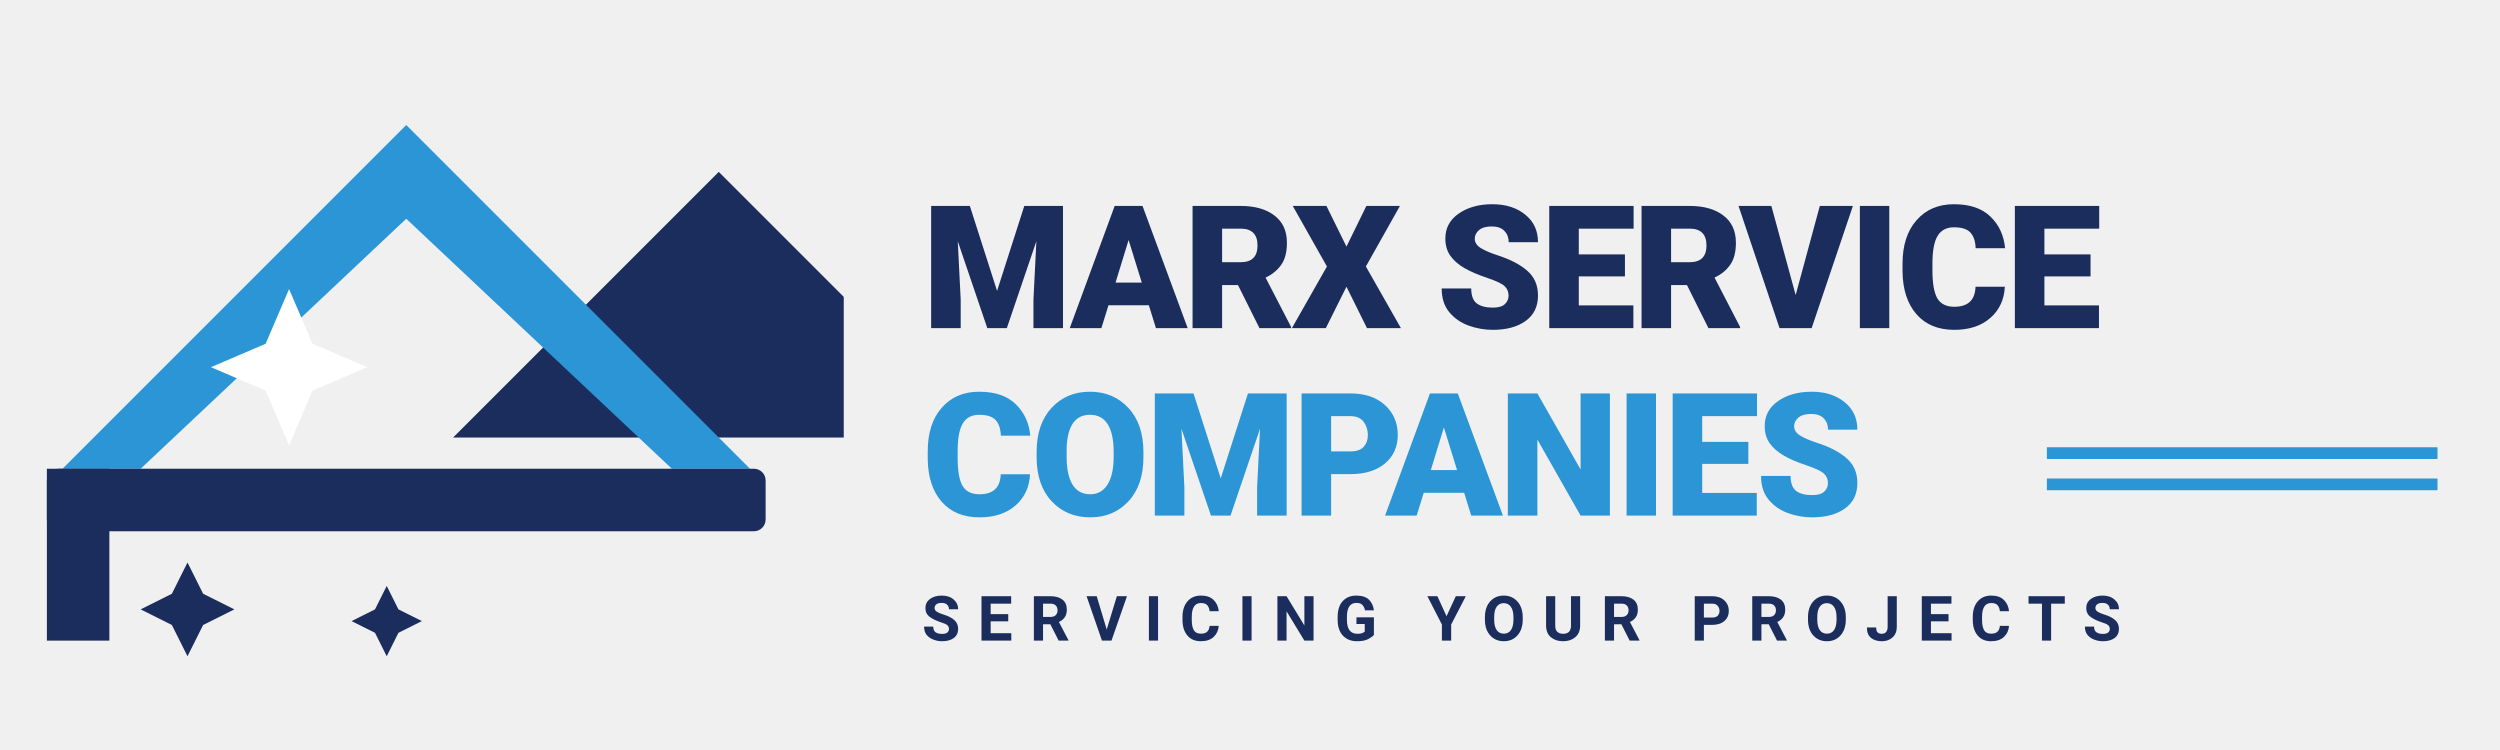
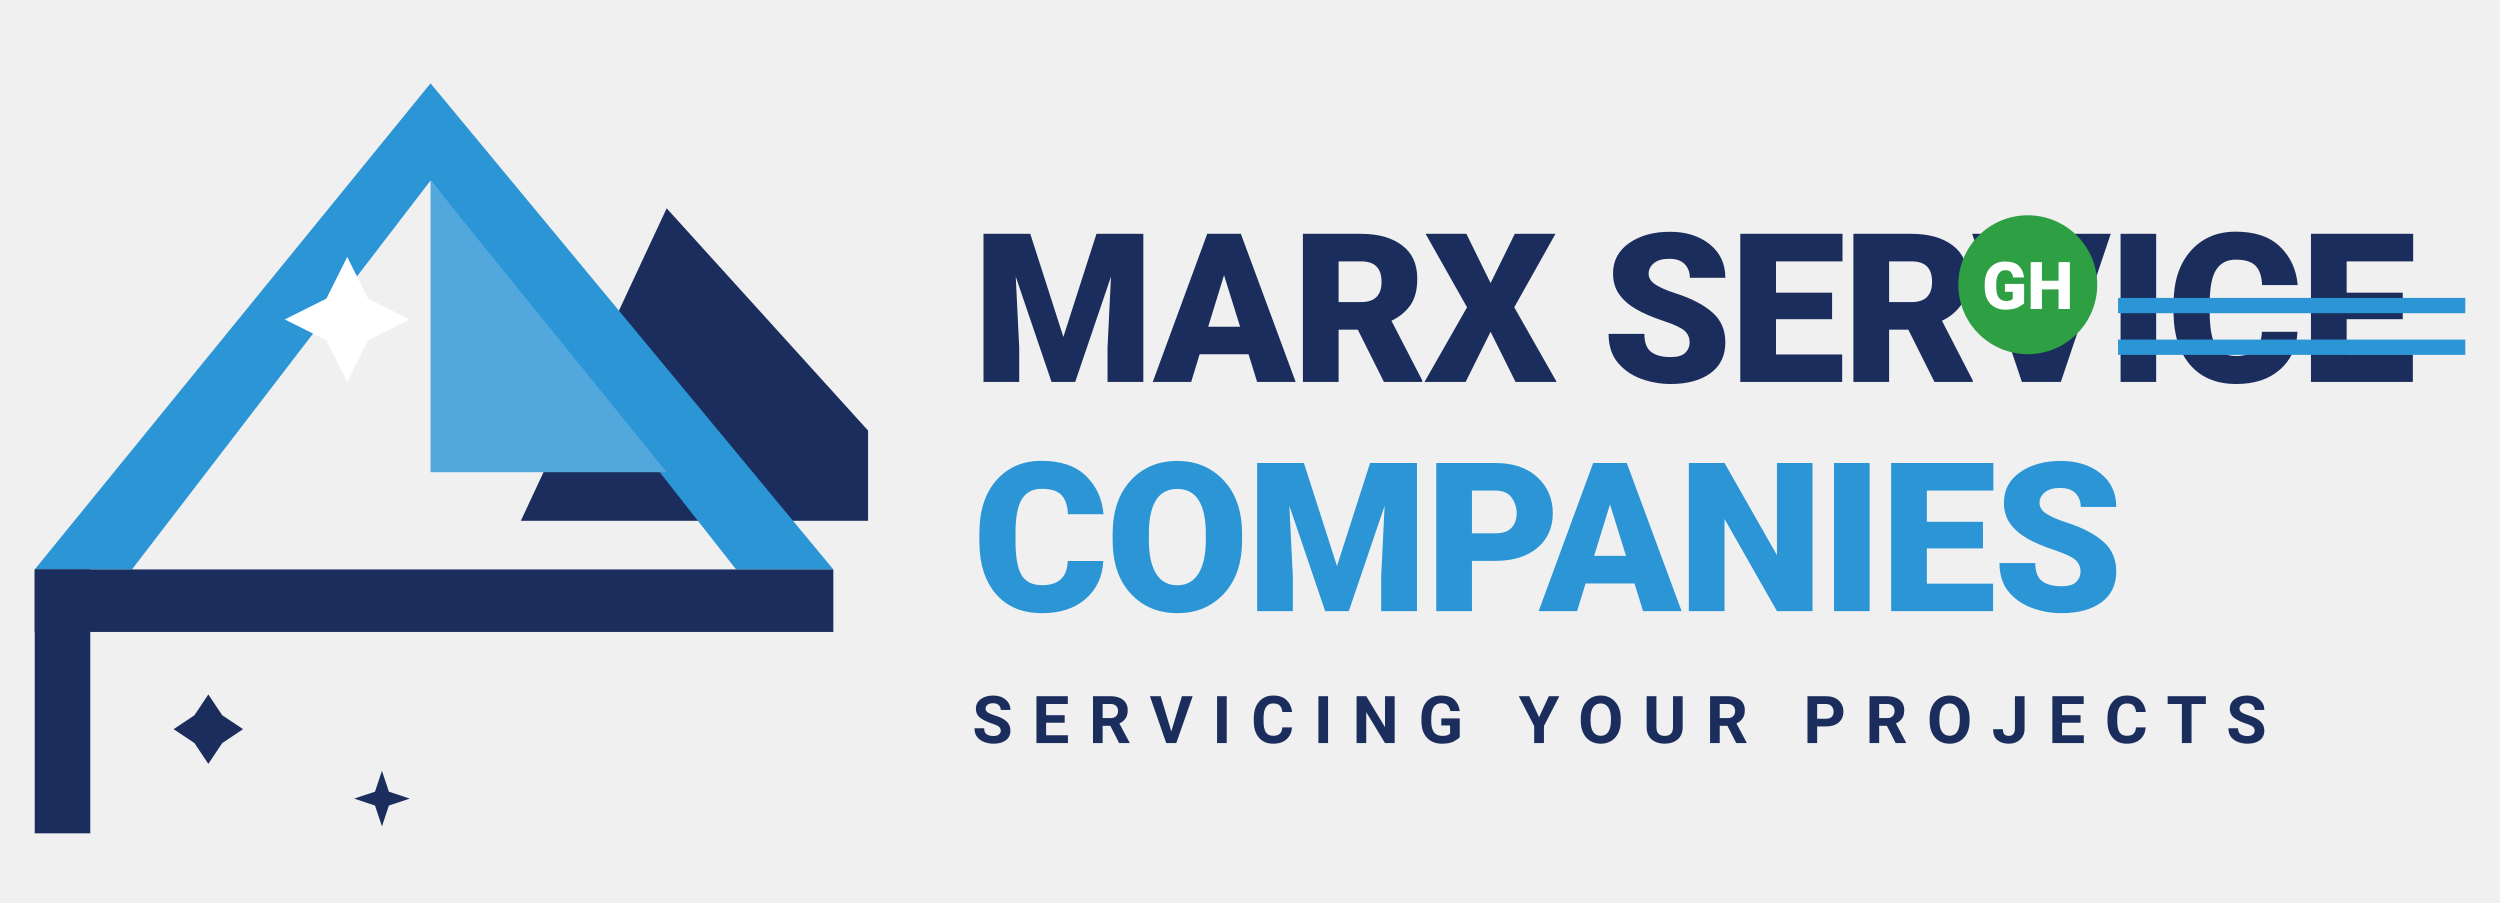
- <svg xmlns="http://www.w3.org/2000/svg" viewBox="0 0 320 96" role="img" aria-label="Marx Service Companies — Servicing Your Projects">
-   <g>
-     <path d="M58 56 L92 22 L108 38 L108 56 Z" fill="#1B2D5C" />
-     <path d="M8 60 L52 16 L96 60 L86 60 L52 28 L18 60 Z" fill="#2B95D6" />
-     <rect x="6" y="60" width="92" height="8" rx="1.5" fill="#1B2D5C" />
-     <rect x="6" y="60" width="8" height="22" fill="#1B2D5C" />
-     <path d="M34 44 l3 -7 3 7 7 3 -7 3 -3 7 -3 -7 -7 -3 z" fill="#FFFFFF" />
-     <path d="M22 76 l2 -4 2 4 4 2 -4 2 -2 4 -2 -4 -4 -2 z" fill="#1B2D5C" />
-     <path d="M48 78 l1.5 -3 1.5 3 3 1.5 -3 1.5 -1.5 3 -1.5 -3 -3 -1.5 z" fill="#1B2D5C" />
+ <svg xmlns="http://www.w3.org/2000/svg" viewBox="0 0 360 130" role="img" aria-label="Marx Service Companies — Servicing Your Projects">
+   <path d="M75,75 L96,30 L125,62 L125,75 Z" fill="#1B2D5C" />
+   <path d="M5,82 L62,12 L120,82 L106,82 L62,26 L19,82 Z" fill="#2B95D6" />
+   <path d="M62,26 L96,68 L62,68 Z" fill="#52A8DC" />
+   <rect x="5" y="82" width="115" height="9" fill="#1B2D5C" />
+   <rect x="5" y="82" width="8" height="38" fill="#1B2D5C" />
+   <path d="M50,37 L53,43 L59,46 L53,49 L50,55 L47,49 L41,46 L47,43 Z" fill="#FFFFFF" />
+   <path d="M30,100 L32,103 L35,105 L32,107 L30,110 L28,107 L25,105 L28,103 Z" fill="#1B2D5C" />
+   <path d="M55,111 L56,114 L59,115 L56,116 L55,119 L54,116 L51,115 L54,114 Z" fill="#1B2D5C" />
+   <g font-family="-apple-system, BlinkMacSystemFont, 'Segoe UI', Roboto, 'Helvetica Neue', Arial, sans-serif" text-rendering="geometricPrecision">
+     <text x="140" y="55" font-size="30" font-weight="900" fill="#1B2D5C" letter-spacing="-0.5">MARX SERVICE</text>
+     <text x="140" y="88" font-size="30" font-weight="900" fill="#2B95D6" letter-spacing="-0.5">COMPANIES</text>
+     <line x1="305" y1="44" x2="355" y2="44" stroke="#2B95D6" stroke-width="2.2" />
+     <line x1="305" y1="50" x2="355" y2="50" stroke="#2B95D6" stroke-width="2.2" />
+     <text x="140" y="107" font-size="9.5" font-weight="700" fill="#1B2D5C" letter-spacing="2.8">SERVICING YOUR PROJECTS</text>
  </g>
-   <g font-family="-apple-system, BlinkMacSystemFont, 'Segoe UI', Roboto, Arial, sans-serif">
-     <text x="118" y="42" font-size="22" font-weight="800" fill="#1B2D5C" letter-spacing="-0.5">MARX SERVICE</text>
-     <text x="118" y="66" font-size="22" font-weight="800" fill="#2B95D6" letter-spacing="-0.5">COMPANIES</text>
-     <text x="118" y="82" font-size="8" font-weight="700" fill="#1B2D5C" letter-spacing="2.2">SERVICING YOUR PROJECTS</text>
-     <line x1="262" y1="58" x2="312" y2="58" stroke="#2B95D6" stroke-width="1.5" />
-     <line x1="262" y1="62" x2="312" y2="62" stroke="#2B95D6" stroke-width="1.5" />
+   <g transform="translate(282, 31)">
+     <circle cx="10" cy="10" r="10" fill="#2EA043" />
+     <text x="10" y="13.5" font-size="9.5" font-weight="900" fill="#FFFFFF" text-anchor="middle" font-family="-apple-system, BlinkMacSystemFont, 'Segoe UI', Roboto, Arial, sans-serif">GH</text>
  </g>
</svg>
